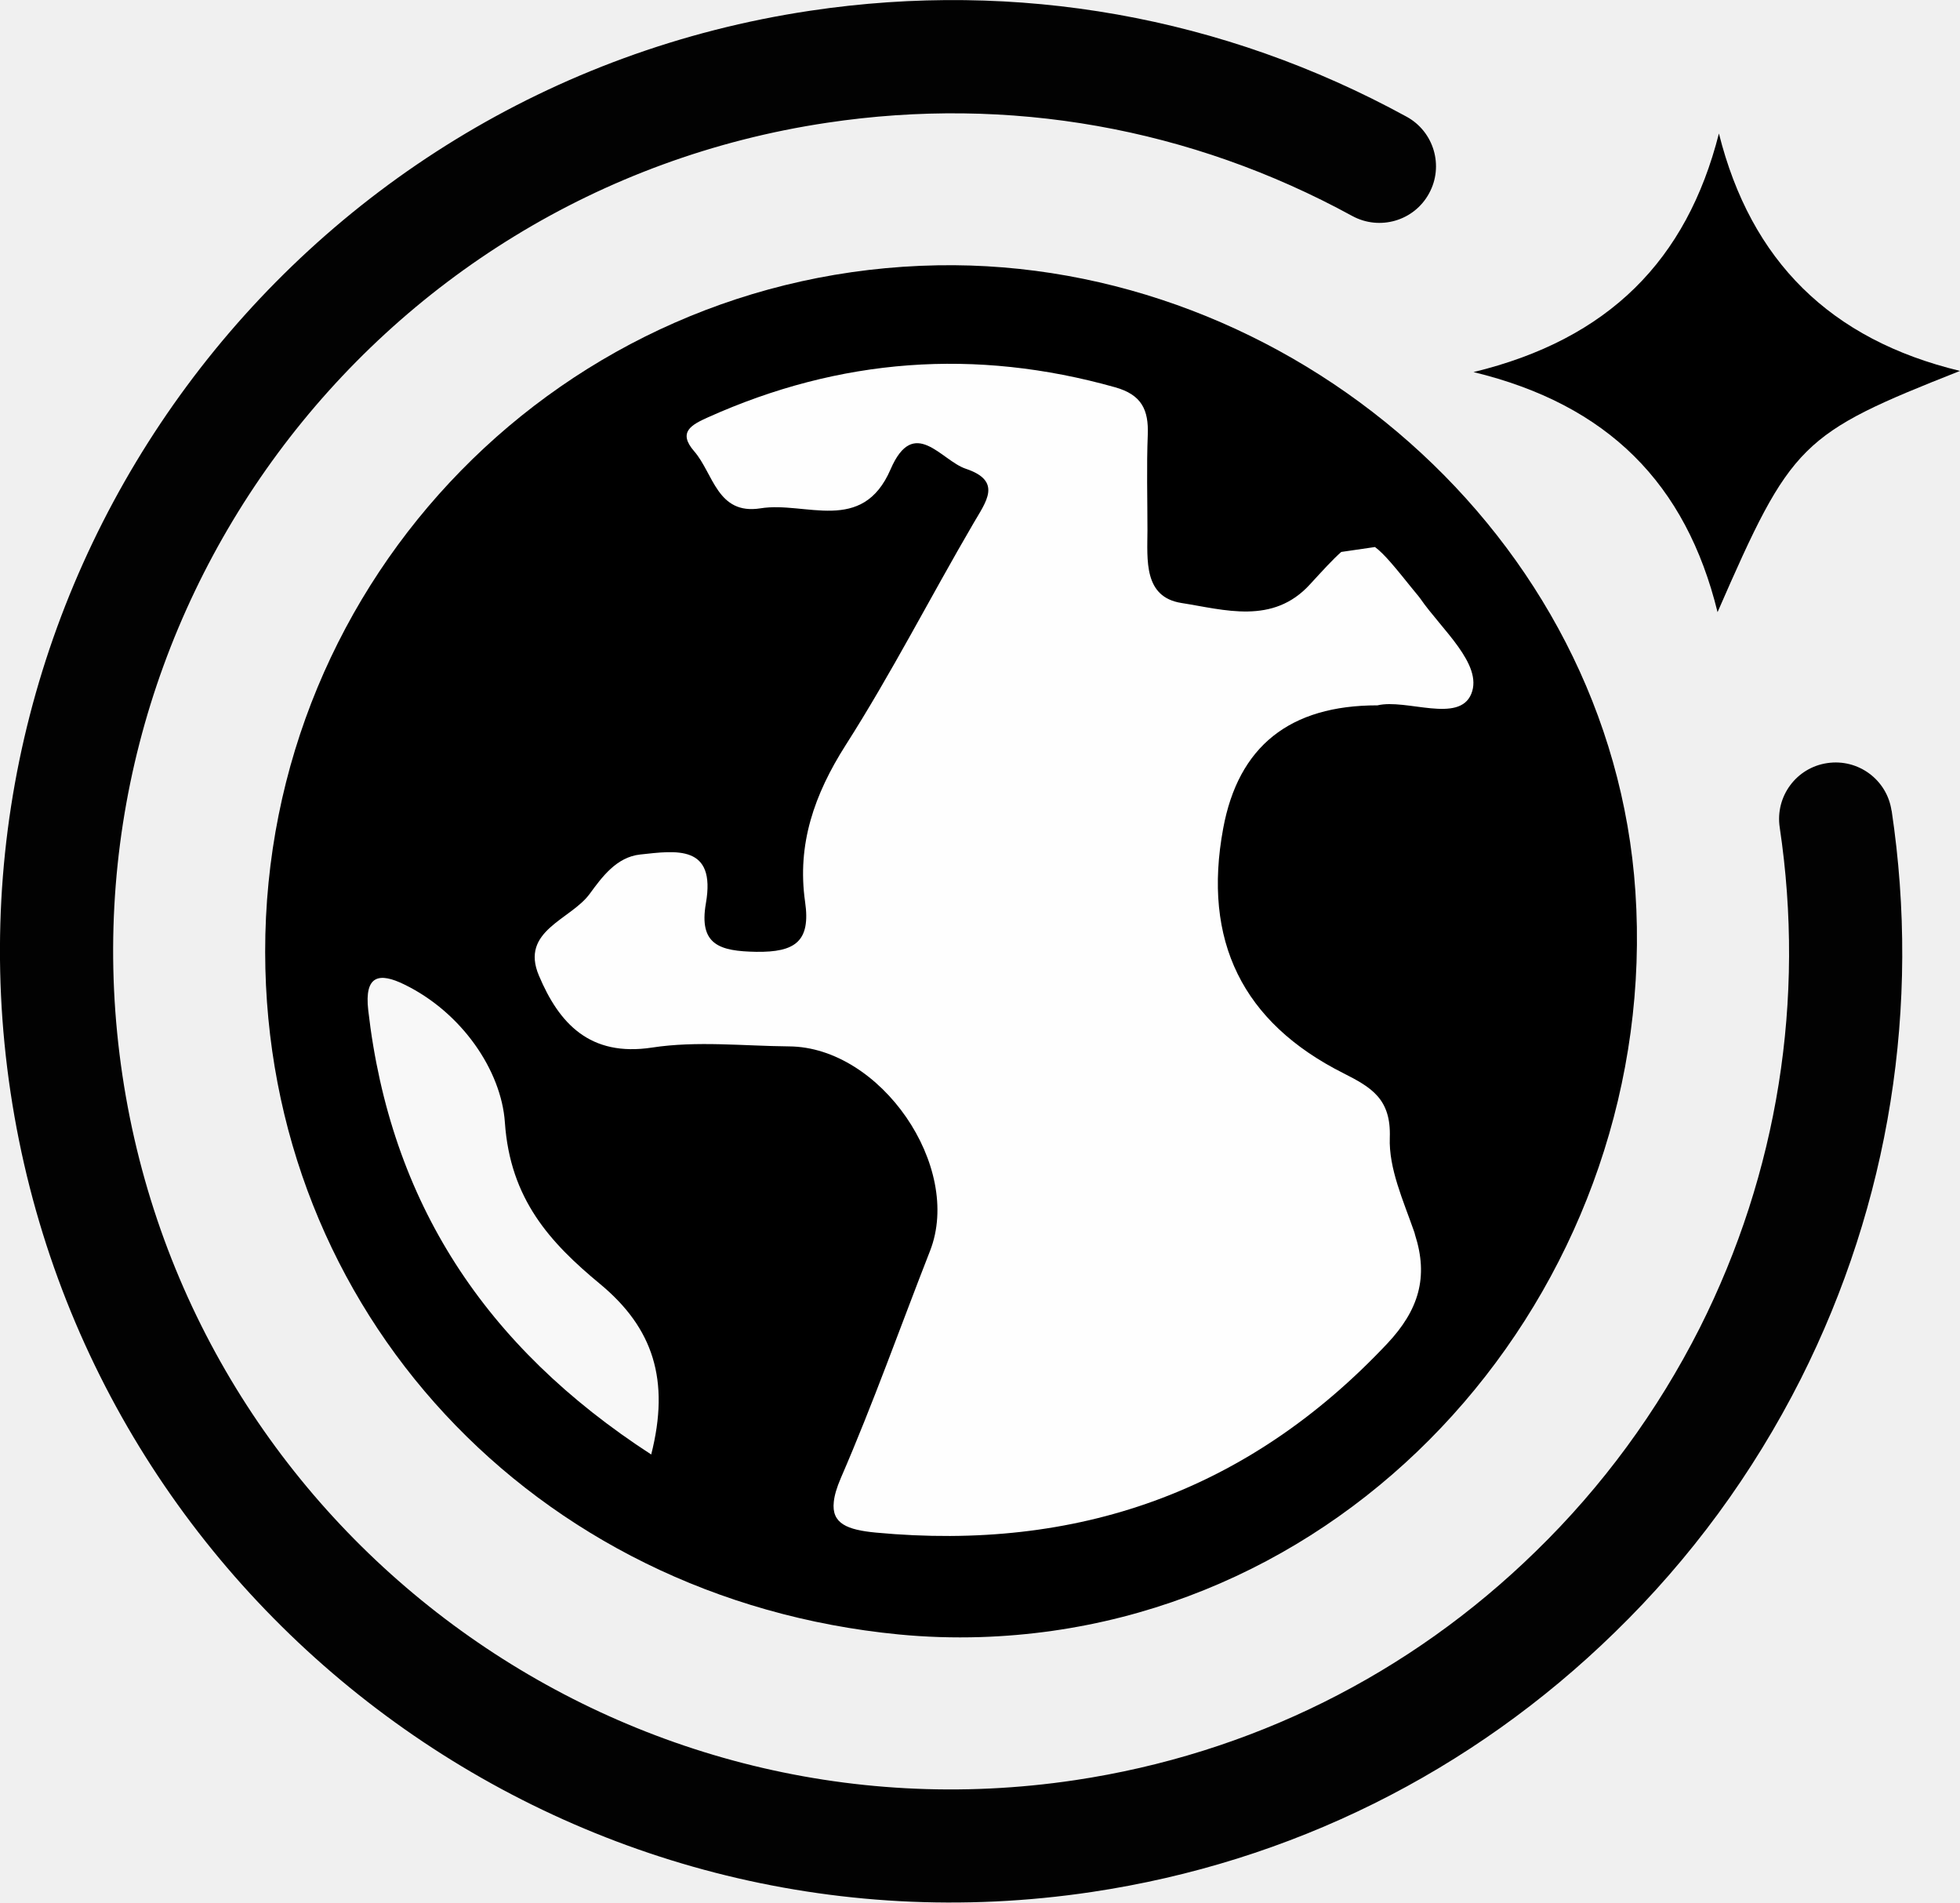
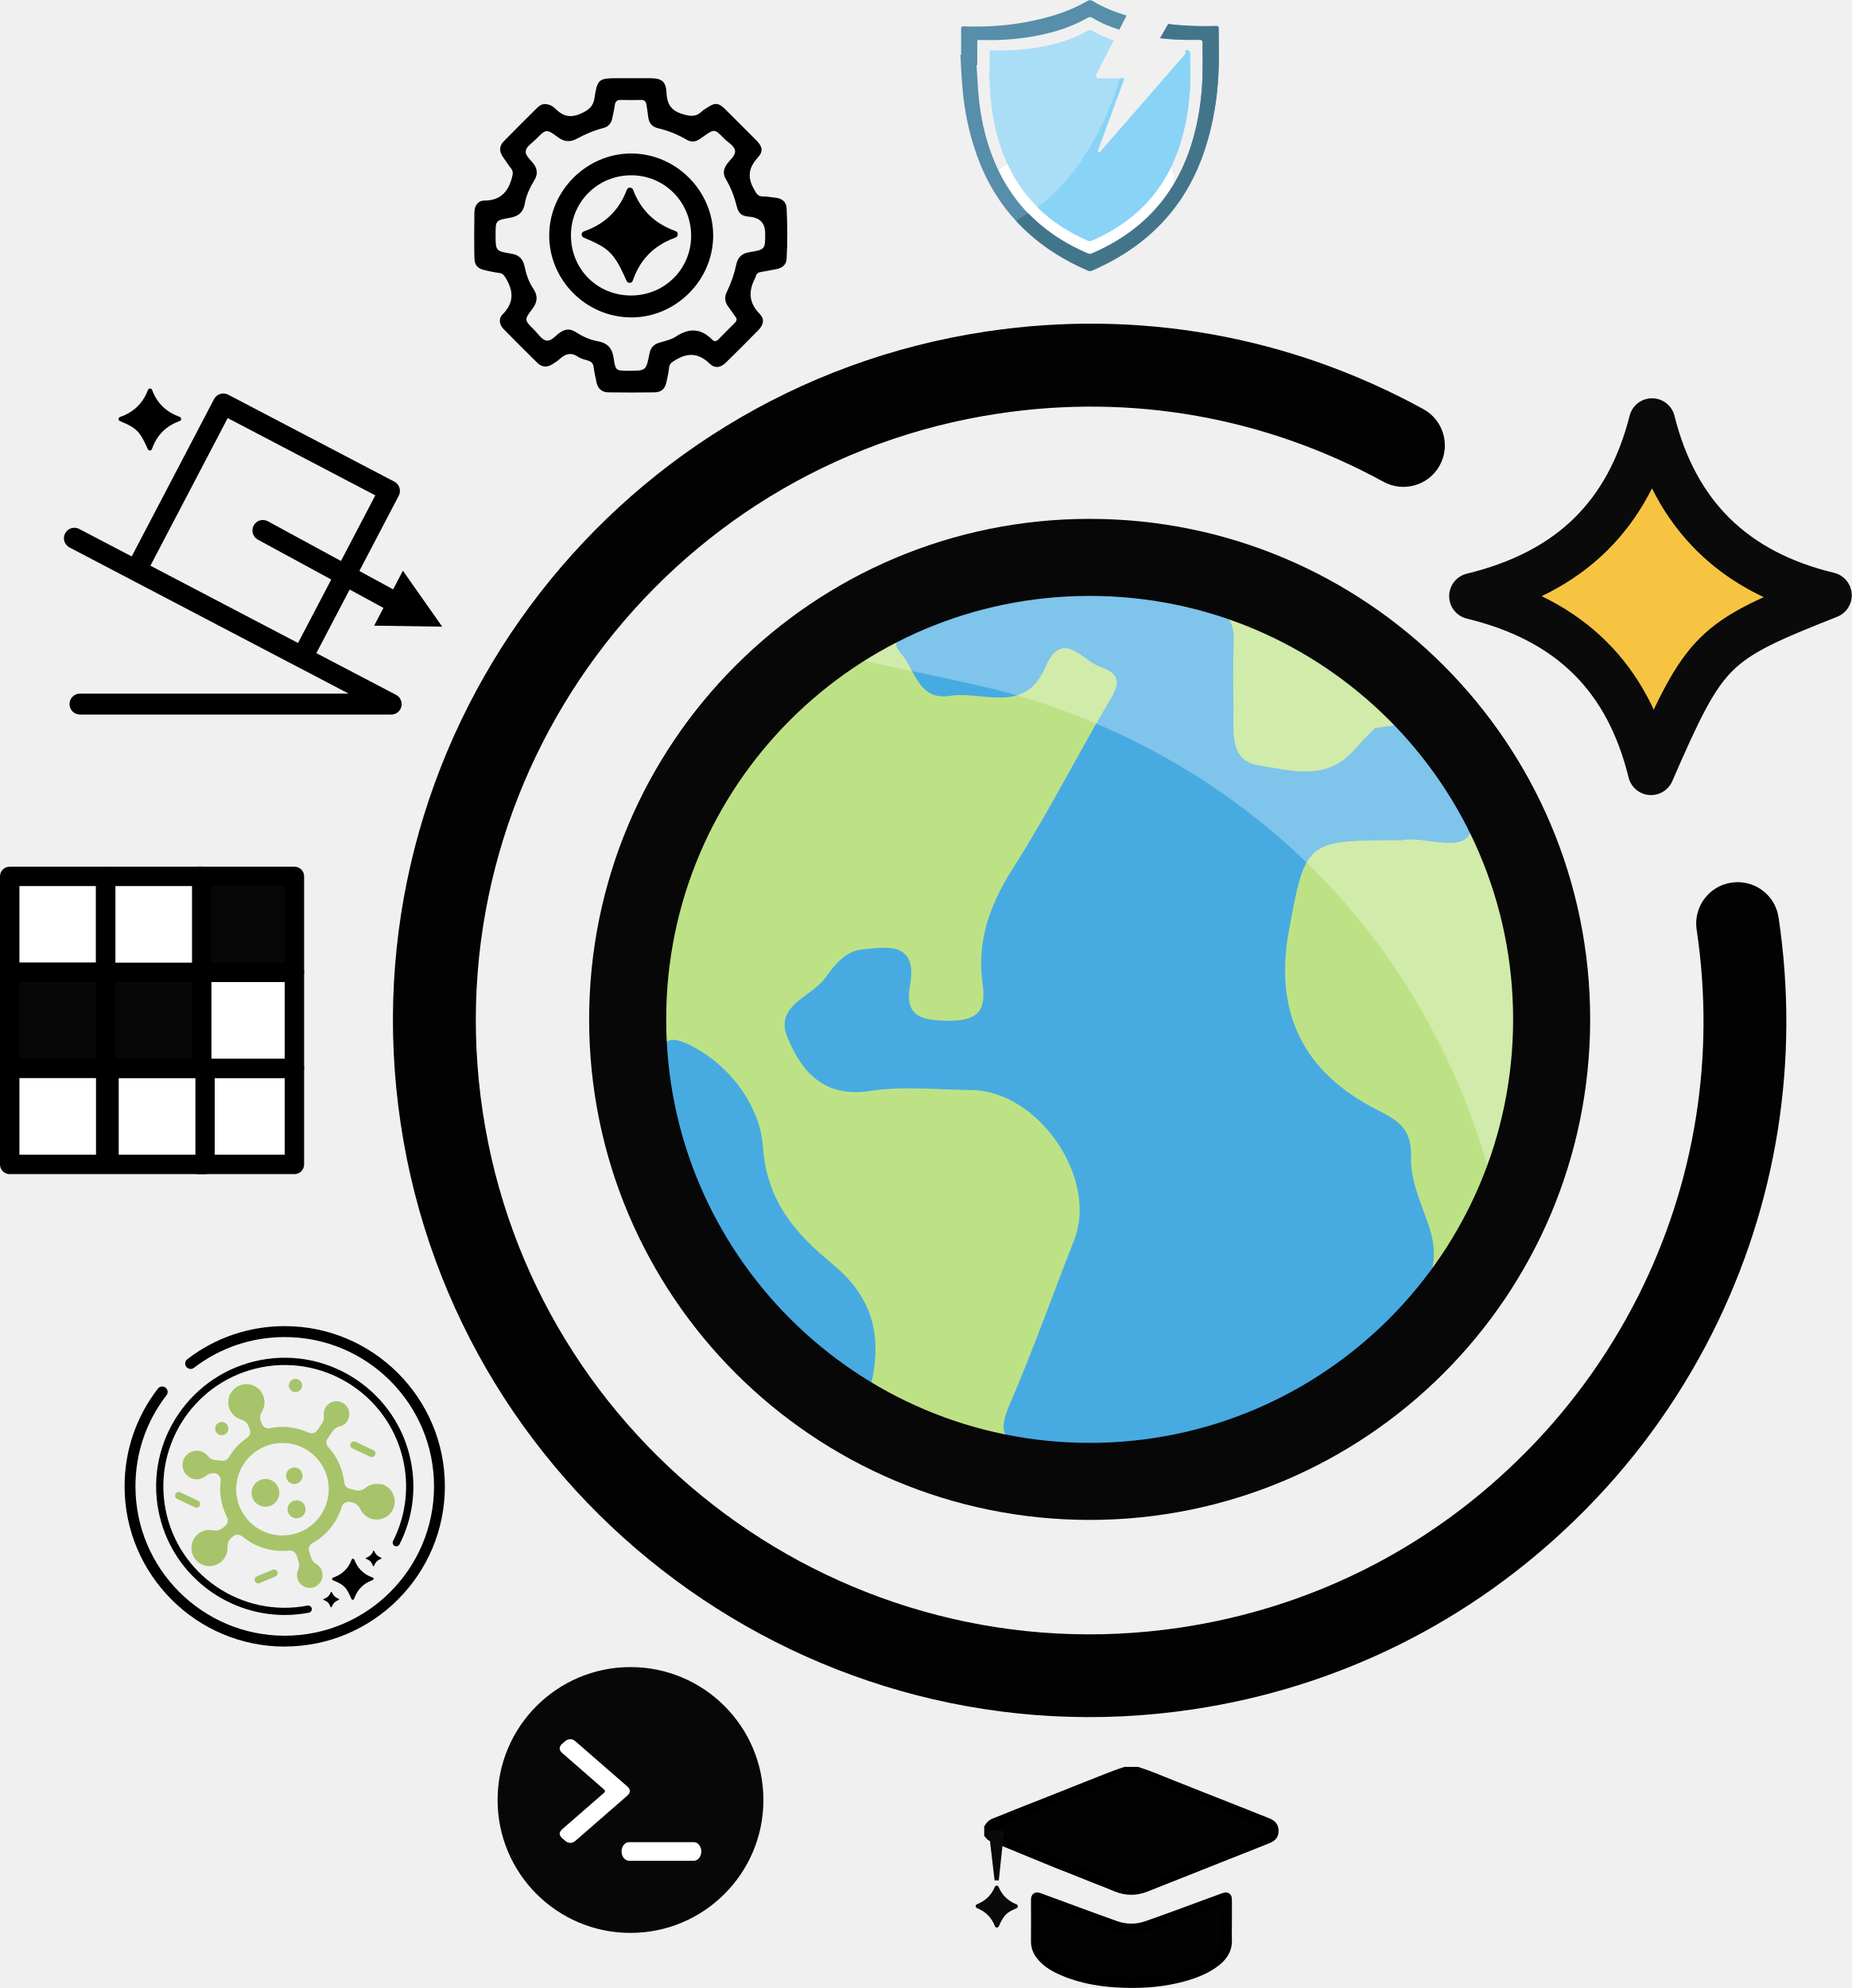
- <svg xmlns="http://www.w3.org/2000/svg" id="Layer_2" data-name="Layer 2" viewBox="0 0 186.34 180.85">
+ <svg xmlns="http://www.w3.org/2000/svg" id="Layer_2" data-name="Layer 2" viewBox="0 0 240.33 258.01">
  <defs>
    <style>
      .cls-1 {
-         fill: #f8f8f8;
+         fill: #f7c442;
+         stroke: #0a0a0a;
+         stroke-linecap: round;
+         stroke-linejoin: round;
+         stroke-width: 6px;
      }

      .cls-2 {
        fill: #020202;
      }

-       .cls-3 {
-         fill: #fefefe;
+       .cls-3, .cls-4 {
+         fill: #fff;
+       }
+ 
+       .cls-5 {
+         fill: #89d3f7;
+       }
+ 
+       .cls-6 {
+         fill: #a7c46a;
+       }
+ 
+       .cls-7 {
+         fill: #bde286;
+       }
+ 
+       .cls-8 {
+         fill: #aadef6;
+       }
+ 
+       .cls-9 {
+         fill: #070707;
+       }
+ 
+       .cls-10 {
+         fill: #43758a;
+       }
+ 
+       .cls-11 {
+         fill: #0a0a0a;
+       }
+ 
+       .cls-12 {
+         fill: #47abe2;
+       }
+ 
+       .cls-13 {
+         fill: #578eaa;
+       }
+ 
+       .cls-14 {
+         stroke: #000;
+         stroke-width: 1.25px;
+       }
+ 
+       .cls-14, .cls-15 {
+         fill: none;
+         stroke-miterlimit: 10;
+       }
+ 
+       .cls-15 {
+         stroke: #070707;
+         stroke-width: 10px;
+       }
+ 
+       .cls-4 {
+         opacity: .3;
      }
    </style>
  </defs>
  <g id="Layer_1-2" data-name="Layer 1">
    <g id="_2DXTTK.tif" data-name="2DXTTK.tif">
-       <path d="M163.42,12.69c3.04,12.13,10.6,19.6,22.92,22.57-15.2,6.01-16.01,6.81-23.05,22.93-3-12.21-10.41-19.72-23.2-22.82,12.85-3.12,20.27-10.63,23.33-22.68Z" />
+       <path class="cls-1" d="M214.41,54.69c3.04,12.13,10.6,19.6,22.92,22.57-15.2,6.01-16.01,6.81-23.05,22.93-3-12.21-10.41-19.72-23.2-22.82,12.85-3.12,20.27-10.63,23.33-22.68Z" />
    </g>
    <g id="rHuDRN.tif">
      <g>
-         <path d="M25.21,90.5c-.04-35.63,28.38-64.65,63.93-65.28,33.43-.59,64.07,25.64,66.34,59.54,2.42,36.19-25.14,69.68-62.26,70.86-2.59,.08-5.19,0-7.77-.25-34.74-3.37-60.2-30.8-60.24-64.87Z" />
-         <path class="cls-3" d="M127.5,52.49h-.01c-.78,.69-1.7,1.7-2.95,3.06-3.53,3.87-8.13,2.41-12.22,1.77-3.61-.57-3.24-4.08-3.23-6.93,0-3.02-.09-6.04,.03-9.06,.09-2.36-.57-3.81-3.12-4.52-13.27-3.73-26.14-2.78-38.71,2.87-1.52,.69-2.89,1.38-1.3,3.21,1.84,2.11,2.19,6.09,6.32,5.43,4.27-.69,9.67,2.52,12.36-3.71,2.22-5.14,4.82-.82,7.15-.05,3.52,1.18,1.91,3.14,.72,5.2-4.09,7-7.78,14.24-12.14,21.07-2.98,4.68-4.64,9.42-3.86,14.89,.55,3.77-.94,4.81-4.64,4.76-3.47-.06-5.48-.65-4.79-4.61,.98-5.61-2.83-5.01-6.25-4.64-2.25,.24-3.64,2.16-4.79,3.73-1.8,2.48-6.66,3.5-4.83,7.79,1.9,4.51,4.82,7.74,10.76,6.83,4.25-.65,8.67-.15,13.02-.11,8.71,.06,16.53,11.43,13.4,19.44-2.82,7.2-5.4,14.49-8.48,21.59-.39,.91-.61,1.66-.67,2.27-.23,2.06,1.27,2.66,4.02,2.92,19.11,1.79,35.34-3.88,48.6-17.97,3-3.19,3.93-6.32,2.64-10.34-.02-.11-.06-.23-.1-.34-1.01-2.9-2.41-5.96-2.3-8.9,.13-3.67-1.74-4.77-4.41-6.12q-14.4-7.25-11.43-23.27,2.16-11.71,14.67-11.7c2.76-.65,7.76,1.76,8.92-1.1,1.13-2.79-2.83-6.12-4.85-9.05-.22-.31-.48-.58-.71-.88-1.63-2.02-2.7-3.36-3.6-4.02l-3.22,.47Z" />
-         <path class="cls-1" d="M61.92,138.27c-15.84-10.27-24.82-24.02-26.91-42.23-.39-3.39,1.08-3.6,3.42-2.46,5.49,2.67,9.23,8.2,9.57,13.11,.5,7.31,4.3,11.43,9.03,15.35,5.08,4.2,6.68,9.15,4.88,16.23Z" />
+         <path class="cls-7" d="M197.13,132.43c0,7.09-1.32,13.87-3.74,20.1-.62,1.59-1.3,3.14-2.05,4.65-1.9,3.84-4.23,7.42-6.93,10.69-.01,.01-.02,.03-.03,.04-1.37,1.65-2.83,3.22-4.37,4.69-.15,.16-.31,.3-.47,.45-.37,.34-.74,.68-1.12,1-.29,.26-.58,.51-.87,.75-.61,.52-1.22,1.02-1.85,1.51-.27,.21-.53,.41-.8,.62-.89,.68-1.79,1.32-2.7,1.92-.27,.18-.55,.36-.82,.54-.22,.14-.43,.27-.65,.41-1.03,.65-2.08,1.25-3.14,1.82-.05,.03-.1,.05-.15,.08-.78,.42-1.57,.81-2.37,1.18-.06,.03-.13,.06-.19,.1-.69,.32-1.38,.62-2.08,.9-.33,.14-.65,.27-.98,.4-.37,.14-.75,.28-1.13,.42-6.01,2.23-12.5,3.45-19.28,3.45-2.41,0-4.79-.15-7.12-.46-.06-.01-.13-.01-.19-.02-.39-.05-.78-.1-1.17-.16-.03-.01-.07-.01-.1-.02-26.7-4.13-47.14-27.2-47.14-55.06,0-17.38,7.96-32.91,20.44-43.13,1.62-1.33,3.32-2.57,5.09-3.71,1.87-1.2,3.81-2.3,5.82-3.27,.02-.01,.03-.02,.05-.03,7.35-3.58,15.61-5.58,24.32-5.58,5.89,0,11.57,.92,16.91,2.62,9.12,2.89,17.22,8.08,23.62,14.88,3.63,3.83,6.71,8.19,9.13,12.93,3.88,7.59,6.06,16.19,6.06,25.29Z" />
+         <path class="cls-12" d="M191.07,107.14c-.02,.28-.08,.56-.19,.83-1.17,2.85-6.16,.44-8.93,1.09-7.21-.01-10.26-.01-11.96,2.24-.15,.2-.29,.41-.42,.64-.97,1.71-1.48,4.45-2.28,8.82q-2.95,15.97,11.43,23.27c2.67,1.34,4.54,2.45,4.41,6.12-.11,2.93,1.29,5.99,2.3,8.9,.04,.11,.08,.22,.1,.34,1.04,3.24,.64,5.9-1.12,8.48-.01,.01-.02,.03-.03,.04-.42,.61-.92,1.21-1.49,1.82-.94,1-1.9,1.96-2.88,2.87-.15,.16-.31,.3-.47,.45-.37,.34-.74,.68-1.12,1-.29,.26-.58,.51-.87,.75-.61,.53-1.23,1.03-1.85,1.51-.27,.21-.53,.41-.8,.62-.89,.68-1.79,1.32-2.7,1.92-.49,.33-.97,.64-1.47,.95-1.03,.65-2.08,1.25-3.14,1.82-.05,.03-.1,.05-.15,.08-.78,.42-1.57,.81-2.37,1.18-.06,.03-.13,.06-.19,.1-.69,.32-1.38,.62-2.08,.9-.33,.14-.65,.27-.98,.4-.37,.14-.75,.28-1.13,.42-8.08,2.92-16.88,3.88-26.4,2.99-.06-.01-.13-.01-.19-.02-.39-.05-.78-.1-1.17-.16-.03-.01-.07-.01-.1-.02-1.81-.35-2.75-1.07-2.56-2.72,.07-.62,.29-1.36,.67-2.27,3.08-7.1,5.66-14.4,8.48-21.59,3.13-8.01-4.68-19.39-13.4-19.44-4.35-.04-8.77-.54-13.02,.11-5.94,.92-8.86-2.32-10.76-6.83-1.83-4.29,3.03-5.31,4.83-7.79,1.14-1.57,2.54-3.49,4.79-3.73,3.41-.38,7.23-.97,6.25,4.63-.7,3.97,1.31,4.56,4.78,4.62,3.7,.04,5.19-1,4.64-4.76-.78-5.48,.88-10.22,3.86-14.9,3.45-5.4,6.47-11.06,9.61-16.65,.42-.75,.85-1.5,1.27-2.25,.42-.73,.84-1.45,1.26-2.17,1.19-2.06,2.8-4.02-.72-5.2-2.33-.78-4.93-5.09-7.15,.05-.94,2.19-2.22,3.21-3.67,3.64-2.67,.82-5.92-.38-8.69,.07-2.89,.46-3.92-1.35-4.92-3.21-.42-.79-.84-1.59-1.39-2.22-1.11-1.28-.77-2,.05-2.56,.02-.01,.03-.02,.05-.03,.34-.23,.77-.42,1.2-.62,12.56-5.64,25.44-6.6,38.71-2.86,.52,.14,.95,.31,1.32,.52,1.46,.81,1.87,2.12,1.8,4-.13,3.02-.04,6.04-.04,9.06-.01,2.85-.38,6.36,3.23,6.93,4.09,.64,8.7,2.1,12.23-1.77,1.24-1.36,2.17-2.38,2.94-3.06h.01l3.22-.47c.07,.05,.15,.11,.23,.19,.86,.69,1.87,1.98,3.37,3.83,.23,.3,.49,.57,.71,.88,1.82,2.63,5.23,5.61,5.05,8.22Z" />
+         <path class="cls-12" d="M112.92,180.27c-15.84-10.27-24.82-24.02-26.91-42.23-.39-3.39,1.08-3.6,3.42-2.46,5.49,2.67,9.23,8.2,9.57,13.11,.5,7.31,4.3,11.43,9.03,15.35,5.08,4.2,6.68,9.15,4.88,16.23Z" />
+       </g>
+       <path class="cls-4" d="M197.13,132.43c0,7.09-1.32,13.87-3.74,20.1-3.88-14.17-11.19-27.41-21.31-38.06-.82-.86-1.66-1.7-2.51-2.53-5.41-5.25-11.52-9.78-18.09-13.49-2.98-1.69-6.06-3.2-9.21-4.53-3.35-1.44-6.78-2.66-10.28-3.68-.62-.18-1.25-.35-1.88-.52-1.77-.47-6.72-1.56-11.73-2.62-2.5-.54-5.02-1.06-7.16-1.51,1.87-1.2,3.81-2.3,5.82-3.27,.02-.01,.03-.02,.05-.03,.34-.23,.77-.42,1.2-.62,12.56-5.64,25.44-6.6,38.71-2.86,.52,.14,.95,.31,1.32,.52,9.12,2.89,17.22,8.08,23.62,14.88,.86,.69,1.87,1.98,3.37,3.83,.23,.3,.49,.57,.71,.88,1.82,2.63,5.23,5.61,5.05,8.22,3.88,7.59,6.06,16.19,6.06,25.29Z" />
+       <circle class="cls-15" cx="141.42" cy="132.3" r="59.96" />
+     </g>
+     <path class="cls-2" d="M230.83,119.05c2.78,18.6-.2,37.28-8.63,54.02-4.56,9.02-10.51,17.12-17.68,24.09-13.64,13.32-30.84,21.87-49.72,24.69-49.3,7.38-95.42-26.73-102.8-76.03-7.38-49.3,26.72-95.42,76.03-102.8,19.67-2.94,39.27,.54,56.69,10.07,2.61,1.42,3.57,4.7,2.14,7.3-1.42,2.61-4.69,3.56-7.3,2.14-15.35-8.39-32.61-11.46-49.94-8.86-43.44,6.5-73.49,47.13-66.98,90.57,6.5,43.44,47.13,73.49,90.57,66.99,16.64-2.49,31.79-10.01,43.81-21.76,6.32-6.15,11.56-13.29,15.58-21.23,7.42-14.74,10.05-31.2,7.6-47.58-.44-2.94,1.58-5.68,4.52-6.11,2.94-.44,5.68,1.58,6.11,4.52Z" />
+     <g>
+       <path d="M87.95,30.45c0,.18-.09,.31-.31,.39-.45,.16-.88,.35-1.3,.57-.9,.47-1.7,1.07-2.38,1.82-.72,.8-1.26,1.71-1.65,2.7-.07,.17-.13,.35-.2,.52-.07,.17-.2,.25-.38,.26-.18,0-.32-.08-.4-.24-.15-.3-.28-.61-.42-.92-.37-.79-.76-1.57-1.3-2.26-.4-.51-.88-.94-1.43-1.28-.73-.45-1.51-.79-2.3-1.12-.08-.03-.16-.06-.23-.12-.25-.21-.2-.59,.09-.72,.19-.09,.4-.15,.59-.23,.69-.28,1.34-.63,1.94-1.06,.76-.54,1.41-1.2,1.95-1.96,.47-.66,.83-1.38,1.12-2.14,.11-.3,.4-.4,.66-.24,.09,.06,.14,.15,.18,.25,.33,.87,.76,1.67,1.33,2.4,.66,.85,1.46,1.56,2.4,2.1,.53,.31,1.07,.57,1.64,.77,.06,.02,.13,.05,.19,.08,.15,.08,.23,.2,.22,.41Z" />
+       <g id="bFspdn.tif">
+         <g>
+           <path d="M70.72,13.52c.6-.03,1.07,.3,1.45,.67,1.07,1.05,2.12,1.11,3.48,.43,.91-.46,1.36-.93,1.51-1.92,.38-2.45,.55-2.55,3.05-2.55,1.41,0,2.83-.01,4.24,0,1.45,.02,1.98,.44,2.05,1.85,.07,1.45,.53,2.33,2.07,2.8,1.04,.32,1.77,.4,2.54-.36,.19-.19,.44-.32,.67-.47,1.01-.68,1.49-.64,2.36,.22,1.33,1.32,2.66,2.65,3.98,3.98,.83,.83,.99,1.46,.23,2.28-1.21,1.32-1.37,2.58-.48,4.13,.29,.51,.47,.91,1.13,.92,.59,0,1.19,.1,1.78,.18,.76,.11,1.27,.55,1.31,1.33,.11,2.2,.13,4.4,0,6.6-.05,.8-.61,1.18-1.34,1.32-.67,.13-1.33,.26-2,.37-.37,.06-.59,.24-.67,.6-.01,.05-.03,.11-.05,.15-.91,1.69-.88,3.21,.56,4.68,.67,.68,.52,1.41-.16,2.11-1.39,1.42-2.79,2.82-4.21,4.21-.69,.67-1.43,.81-2.11,.15-1.42-1.38-2.83-1.47-4.47-.46-.42,.26-.75,.44-.8,.98-.06,.62-.21,1.23-.34,1.84-.2,.91-.65,1.35-1.57,1.36-1.98,.03-3.97,.03-5.95,0-.84,0-1.38-.45-1.56-1.29-.14-.66-.29-1.33-.38-2-.06-.48-.31-.71-.75-.84-.42-.12-.87-.22-1.22-.46-.93-.64-1.69-.43-2.45,.28-.27,.26-.61,.45-.93,.66-.68,.44-1.36,.4-1.94-.17-1.48-1.45-2.94-2.91-4.38-4.38-.57-.58-.7-1.36-.14-1.92,1.42-1.42,1.46-2.89,.5-4.55-.25-.43-.42-.76-.96-.83-.62-.07-1.23-.22-1.84-.35-.91-.2-1.34-.63-1.36-1.57-.04-1.98-.03-3.97,0-5.95,.01-.82,.44-1.51,1.29-1.52,2.1,0,3.11-1.14,3.6-3.04,.11-.44,.16-.75-.12-1.11-.38-.49-.72-1.02-1.08-1.53-.48-.7-.48-1.4,.11-2,1.44-1.48,2.91-2.93,4.38-4.39,.27-.27,.61-.46,1.02-.46Zm24.89,27.84c-.32-.47-.68-1.02-1.07-1.53-.48-.63-.55-1.25-.2-1.97,.55-1.13,.96-2.31,1.22-3.54,.2-.95,.73-1.43,1.7-1.59,2.05-.34,2.05-.37,2.05-2.43q0-1.99-2.01-2.17c-1.04-.09-1.43-.38-1.68-1.35-.31-1.25-.76-2.44-1.42-3.54-.4-.67-.31-1.28,.12-1.9,.39-.58,1.15-1.12,1.08-1.75-.07-.68-.91-1.09-1.42-1.61-1.25-1.28-1.26-1.27-2.69-.26-.18,.12-.36,.25-.54,.37-.53,.34-1.08,.37-1.62,.05-1.18-.7-2.44-1.19-3.77-1.51-.75-.18-1.14-.68-1.23-1.44-.06-.54-.15-1.08-.23-1.61-.06-.4-.26-.62-.71-.61-.87,.02-1.74,.02-2.61,0-.45,0-.71,.15-.78,.63-.08,.59-.22,1.18-.34,1.76-.13,.64-.49,1.08-1.14,1.25-1.22,.31-2.37,.81-3.47,1.4-.86,.46-1.61,.41-2.42-.19-1.52-1.12-1.55-1.09-2.87,.24-.48,.48-1.21,.93-1.32,1.49-.13,.64,.64,1.18,1.04,1.75,.47,.68,.53,1.32,.09,2.05-.58,.96-1.07,1.98-1.26,3.08-.2,1.15-.85,1.65-1.95,1.84-1.84,.32-1.84,.35-1.84,2.19,0,2.09,0,2.13,2.03,2.46,1.01,.16,1.53,.69,1.73,1.65,.21,1.02,.54,2.01,1.12,2.87,.64,.95,.57,1.76-.12,2.67-1.07,1.4-1.03,1.44,.24,2.69,.5,.5,.95,1.24,1.55,1.39,.68,.16,1.23-.66,1.83-1.05,.67-.44,1.28-.51,1.97-.07,.9,.57,1.88,1.04,2.92,1.22,1.31,.23,1.88,.95,2.06,2.22,.23,1.62,.3,1.61,1.96,1.61,2.24,0,2.25,0,2.68-2.24,.15-.75,.55-1.19,1.28-1.41,.73-.21,1.52-.38,2.13-.78,1.72-1.14,3.26-1.1,4.73,.39,.29,.3,.56,.23,.83-.06,.68-.7,1.38-1.39,2.07-2.08,.13-.13,.29-.25,.26-.57Z" />
+           <path d="M81.91,41.19c-5.83,0-10.66-4.84-10.63-10.67,.02-5.78,4.86-10.6,10.64-10.6,5.82,0,10.66,4.86,10.64,10.69-.02,5.78-4.85,10.59-10.64,10.59Zm0-2.84c4.33,0,7.79-3.43,7.79-7.74,0-4.37-3.44-7.86-7.77-7.86-4.36,0-7.83,3.45-7.83,7.8,0,4.38,3.41,7.8,7.81,7.8Z" />
+         </g>
      </g>
    </g>
-     <path class="cls-2" d="M179.84,77.05c2.78,18.6-.2,37.28-8.63,54.02-4.56,9.02-10.51,17.12-17.68,24.09-13.64,13.32-30.84,21.87-49.72,24.69C54.5,187.23,8.39,153.12,1,103.82-6.38,54.51,27.73,8.4,77.03,1.02c19.67-2.94,39.27,.54,56.69,10.07,2.61,1.42,3.57,4.7,2.14,7.3-1.42,2.61-4.69,3.56-7.3,2.14-15.35-8.39-32.61-11.46-49.94-8.86C35.19,18.16,5.14,58.79,11.64,102.23c6.5,43.44,47.13,73.49,90.57,66.99,16.64-2.49,31.79-10.01,43.81-21.76,6.32-6.15,11.56-13.29,15.58-21.23,7.42-14.74,10.05-31.2,7.6-47.58-.44-2.94,1.58-5.68,4.52-6.11,2.94-.44,5.68,1.58,6.11,4.52Z" />
+     <g>
+       <path d="M23.52,54.39c0,.12-.06,.2-.2,.25-.29,.11-.57,.23-.85,.37-.59,.31-1.11,.7-1.55,1.19-.47,.52-.82,1.11-1.08,1.76-.04,.11-.08,.23-.13,.34-.04,.11-.13,.16-.25,.17-.12,0-.21-.05-.26-.15-.1-.2-.18-.4-.28-.6-.24-.51-.5-1.02-.85-1.48-.26-.33-.57-.61-.93-.83-.47-.29-.99-.52-1.5-.73-.05-.02-.11-.04-.15-.08-.16-.14-.13-.38,.06-.47,.13-.06,.26-.1,.39-.15,.45-.18,.87-.41,1.26-.69,.5-.35,.92-.78,1.27-1.28,.31-.43,.54-.9,.73-1.39,.07-.19,.26-.26,.43-.15,.06,.04,.09,.1,.12,.16,.21,.56,.49,1.09,.86,1.57,.43,.56,.95,1.01,1.56,1.37,.34,.2,.7,.37,1.07,.5,.04,.01,.08,.03,.12,.05,.1,.05,.15,.13,.14,.27Z" />
+       <path d="M50.77,92.74H10.38c-.75,0-1.36-.61-1.36-1.36s.61-1.36,1.36-1.36H45.25L9.02,71.05c-.66-.35-.92-1.17-.57-1.83s1.17-.92,1.83-.57l41.12,21.53c.55,.29,.84,.92,.69,1.53-.15,.61-.69,1.03-1.32,1.03Z" />
+       <path d="M39.26,86.64c-.22,0-.43-.05-.63-.15l-21.57-11.29c-.66-.35-.92-1.17-.57-1.83l11.29-21.57c.17-.32,.45-.56,.8-.67,.34-.11,.72-.07,1.03,.09l21.57,11.29c.66,.35,.92,1.17,.57,1.83l-11.29,21.57c-.17,.32-.45,.56-.8,.67-.13,.04-.27,.06-.41,.06Zm-19.74-13.22l19.16,10.03,10.03-19.16-19.16-10.03-10.03,19.16Z" />
+       <path d="M53.33,80.64c-.22,0-.44-.05-.65-.16l-19.21-10.44c-.66-.36-.9-1.18-.55-1.84,.36-.66,1.18-.9,1.84-.55l19.21,10.44c.66,.36,.9,1.18,.55,1.84-.25,.45-.71,.71-1.19,.71Z" />
+       <polygon points="52.29 74.07 57.39 81.33 48.56 81.2 52.29 74.07" />
+     </g>
+     <g>
+       <path class="cls-3" d="M152.36,23.87h0s0,.01,0,.01c-.06,.97-.4,1.95-.88,2.8-.79,1.38-1.93,2.51-3.06,3.62-1,.98-2.01,1.97-3.22,2.67-1.21,.71-2.65,1.11-4.02,.83-1.52-.32-2.73-1.42-3.87-2.47-1.01-.94-2.02-1.89-3.04-2.83-.28-.26-.56-.52-.83-.78-1.22-1.14-2.44-2.28-3.66-3.42l-1.05-1.4c.28-.26,.57-.52,.86-.76,.37-.3,.74-.59,1.13-.87,3.36-2.38,7.48-3.68,11.59-3.68,.3,0,.6,0,.9,.02-.22,.61-.45,1.23-.68,1.85-.04,.11-.07,.22,.05,.29,.11,.06,.19-.01,.26-.09,.19-.21,.37-.43,.56-.64,.38-.43,.76-.86,1.13-1.3,.69,.08,1.38,.19,2.05,.35,2.18,.5,4.49,1.6,5.4,3.59,.06,.14,.12,.29,.17,.45,.19,.57,.25,1.17,.21,1.76Z" />
+       <path class="cls-13" d="M158.16,3.78c0-.39,0-.39-.49-.38-2.04,.06-4.06-.01-6.05-.26-.35,.61-.7,1.22-1.06,1.83,1.67,.19,3.36,.25,5.07,.21q.44-.02,.44,.34c0,1.46,.04,2.91,0,4.36-.07,2.53-.4,5.04-1.05,7.52-.59,2.26-1.43,4.43-2.66,6.48h0s0,.01,0,.01c-.03,.05-.06,.1-.09,.15-.11,.19-.23,.37-.35,.56-.12,.19-.25,.37-.37,.55-2.37,3.4-5.67,5.97-9.84,7.77-.18,.07-.33,.08-.51,0-2.66-1.14-4.98-2.61-6.92-4.41-.28-.26-.55-.52-.81-.79-.56-.57-1.08-1.17-1.56-1.8-.92-1.2-1.69-2.46-2.31-3.76-.69-1.42-1.23-2.9-1.64-4.41-.53-1.93-.84-3.87-1-5.83-.09-1.15-.14-2.33-.22-3.48h.09c0-1.02,0-2.03,0-3.04,0-.17,.07-.23,.28-.22,2.04,.08,4.06-.02,6.06-.31,2.84-.42,5.55-1.16,7.96-2.55,.25-.14,.41-.14,.66,0,1.08,.66,2.25,1.15,3.48,1.53h0c.31-.61,.63-1.22,.94-1.83-1.55-.47-3.02-1.06-4.37-1.87-.29-.17-.46-.17-.76,0-2.75,1.58-5.85,2.42-9.09,2.91-2.3,.35-4.61,.44-6.93,.36-.24,0-.32,.04-.32,.25,0,1.14,0,2.31,0,3.45h-.09c.07,1.33,.12,2.67,.24,4,.17,2.24,.54,4.46,1.14,6.65,.91,3.32,2.3,6.47,4.52,9.35,.42,.54,.86,1.07,1.33,1.57,2.49,2.71,5.61,4.84,9.29,6.43,.21,.1,.38,.09,.59,0,4.76-2.06,8.53-5,11.24-8.87,1.93-2.76,3.17-5.74,3.97-8.85,.74-2.84,1.12-5.71,1.2-8.61,.05-1.65,0-3.32,0-4.98Z" />
+       <path class="cls-8" d="M154.45,6.83q0-.31-.38-.3c-.09,0-.19,0-.28,0,.03,.03,.06,.07,.08,.12,.09,.2,0,.36-.14,.51-.38,.43-.76,.86-1.14,1.3-1.29,1.48-2.57,2.96-3.86,4.44-.86,.99-1.71,1.97-2.57,2.96-.54,.62-1.09,1.24-1.63,1.86-.38,.43-.76,.87-1.13,1.3-.19,.21-.37,.43-.56,.64-.07,.08-.15,.15-.26,.09-.12-.07-.09-.18-.05-.29,.22-.61,.45-1.23,.68-1.85,.23-.62,.45-1.23,.68-1.85,.65-1.77,1.3-3.55,1.95-5.32,.1-.27,.09-.27-.2-.27h-2.92c-.43,0-.58-.26-.38-.64,.74-1.43,1.47-2.85,2.21-4.28-.98-.33-1.92-.74-2.79-1.26-.23-.14-.36-.14-.58,0h0c-2.14,1.23-4.55,1.89-7.09,2.26-1.79,.26-3.59,.34-5.4,.27-.18,0-.25,.04-.25,.2v2.69h-.07c.06,1.03,.1,2.07,.18,3.11,.14,1.75,.43,3.48,.9,5.19,.16,.56,.33,1.11,.52,1.65,.22,.65,.48,1.28,.77,1.91,.59,1.29,1.32,2.53,2.23,3.71,.53,.68,1.1,1.33,1.71,1.92,1.82,1.79,4.02,3.23,6.56,4.33,.17,.07,.3,.06,.46,0,3.71-1.6,6.64-3.89,8.75-6.91,.2-.28,.39-.57,.57-.86,.06-.11,.13-.21,.19-.32,.07-.12,.14-.24,.21-.36,.08-.14,.16-.29,.24-.44,.06-.11,.12-.22,.18-.34s.11-.23,.17-.34c.09-.17,.17-.34,.24-.52,.08-.17,.15-.35,.23-.52,.15-.35,.29-.7,.41-1.06,.06-.17,.12-.34,.18-.51,0-.02,.01-.04,.02-.05,.06-.17,.11-.34,.16-.51h0c.06-.18,.11-.36,.16-.54,.05-.18,.1-.36,.15-.55,.57-2.21,.87-4.44,.94-6.7,.03-1.29,0-2.59,0-3.88Z" />
+       <path class="cls-5" d="M154.46,10.71c-.06,2.25-.36,4.49-.94,6.7-.05,.18-.1,.36-.15,.55-.05,.18-.1,.36-.16,.54h0c-.05,.17-.1,.34-.16,.51,0,.02,0,.04-.02,.05-.06,.17-.12,.34-.18,.51-.12,.36-.26,.71-.41,1.06-.07,.17-.15,.35-.23,.52-.08,.17-.16,.35-.24,.52-.06,.11-.11,.23-.17,.34s-.12,.22-.18,.34c-.08,.15-.16,.3-.24,.44-.07,.12-.14,.24-.21,.36-.06,.1-.13,.21-.19,.32-.18,.29-.37,.58-.57,.86-2.11,3.02-5.04,5.31-8.75,6.91-.16,.07-.29,.08-.46,0-2.54-1.1-4.74-2.54-6.56-4.33,3.17-2.31,5.73-5.68,7.66-9.31,1.11-2.08,2.01-4.25,2.71-6.34,.12-.36,.23-.72,.34-1.09h.27c.29,0,.3,0,.2,.27-.65,1.77-1.3,3.55-1.95,5.32-.22,.62-.45,1.23-.68,1.85-.22,.61-.45,1.23-.68,1.85-.04,.11-.07,.22,.05,.29,.11,.06,.19-.01,.26-.09,.19-.21,.37-.43,.56-.64,.38-.43,.76-.86,1.13-1.3,.54-.62,1.09-1.24,1.63-1.86,.86-.98,1.71-1.97,2.57-2.96,1.28-1.48,2.57-2.96,3.86-4.44,.38-.44,.76-.87,1.14-1.3,.13-.15,.23-.31,.14-.51-.02-.05-.05-.09-.08-.12,.09,0,.19,0,.28,0q.38,0,.38,.3c0,1.29,.04,2.59,0,3.88Z" />
+       <path class="cls-10" d="M158.16,8.75c-.08,2.9-.46,5.77-1.2,8.61-.8,3.11-2.04,6.09-3.97,8.85-2.71,3.87-6.48,6.82-11.24,8.87-.21,.09-.38,.1-.59,0-3.68-1.58-6.8-3.72-9.29-6.43,.49-.35,1.05-.64,1.57-.95,0,0,.01,0,.02-.01,.26,.27,.53,.53,.81,.79,1.94,1.81,4.26,3.28,6.92,4.41,.18,.08,.33,.07,.51,0,4.17-1.8,7.47-4.37,9.84-7.77,.29-.42,.57-.84,.82-1.27,1.23-2.05,2.07-4.23,2.66-6.48,.64-2.48,.97-5,1.05-7.52,.04-1.45,0-2.91,0-4.36q0-.35-.44-.34c-1.71,.05-3.4-.01-5.07-.21,.35-.61,.71-1.22,1.06-1.83,1.99,.25,4,.32,6.05,.26,.48,0,.49,0,.49,.38,0,1.66,.05,3.32,0,4.98Z" />
+     </g>
+     <g>
+       <g>
+         <rect class="cls-3" x="1.26" y="113.73" width="12.46" height="12.46" />
+         <path d="M13.72,127.46H1.26c-.7,0-1.26-.56-1.26-1.26v-12.46c0-.7,.56-1.26,1.26-1.26H13.72c.7,0,1.26,.56,1.26,1.26v12.46c0,.7-.56,1.26-1.26,1.26Zm-11.2-2.52H12.46v-9.94H2.52v9.94Z" />
+       </g>
+       <g>
+         <rect class="cls-9" x="1.26" y="126.2" width="12.46" height="12.46" />
+         <path d="M13.72,139.92H1.26c-.7,0-1.26-.56-1.26-1.26v-12.46c0-.7,.56-1.26,1.26-1.26H13.72c.7,0,1.26,.56,1.26,1.26v12.46c0,.7-.56,1.26-1.26,1.26Zm-11.2-2.52H12.46v-9.94H2.52v9.94Z" />
+       </g>
+       <g>
+         <rect class="cls-3" x="1.26" y="138.66" width="12.46" height="12.46" />
+         <path d="M13.72,152.38H1.26c-.7,0-1.26-.56-1.26-1.26v-12.46c0-.7,.56-1.26,1.26-1.26H13.72c.7,0,1.26,.56,1.26,1.26v12.46c0,.7-.56,1.26-1.26,1.26Zm-11.2-2.52H12.46v-9.94H2.52v9.94Z" />
+       </g>
+       <g>
+         <rect class="cls-3" x="25.75" y="138.66" width="12.46" height="12.46" />
+         <path d="M38.21,152.38h-12.46c-.7,0-1.26-.56-1.26-1.26v-12.46c0-.7,.56-1.26,1.26-1.26h12.46c.7,0,1.26,.56,1.26,1.26v12.46c0,.7-.56,1.26-1.26,1.26Zm-11.2-2.52h9.94v-9.94h-9.94v9.94Z" />
+       </g>
+       <g>
+         <rect class="cls-3" x="14.15" y="138.66" width="12.46" height="12.46" />
+         <path d="M26.62,152.38H14.15c-.7,0-1.26-.56-1.26-1.26v-12.46c0-.7,.56-1.26,1.26-1.26h12.46c.7,0,1.26,.56,1.26,1.26v12.46c0,.7-.56,1.26-1.26,1.26Zm-11.2-2.52h9.94v-9.94H15.41v9.94Z" />
+       </g>
+       <g>
+         <rect class="cls-3" x="25.75" y="126.2" width="12.46" height="12.46" />
+         <path d="M38.21,139.92h-12.46c-.7,0-1.26-.56-1.26-1.26v-12.46c0-.7,.56-1.26,1.26-1.26h12.46c.7,0,1.26,.56,1.26,1.26v12.46c0,.7-.56,1.26-1.26,1.26Zm-11.2-2.52h9.94v-9.94h-9.94v9.94Z" />
+       </g>
+       <g>
+         <rect class="cls-9" x="25.75" y="113.73" width="12.46" height="12.46" />
+         <path d="M38.21,127.46h-12.46c-.7,0-1.26-.56-1.26-1.26v-12.46c0-.7,.56-1.26,1.26-1.26h12.46c.7,0,1.26,.56,1.26,1.26v12.46c0,.7-.56,1.26-1.26,1.26Zm-11.2-2.52h9.94v-9.94h-9.94v9.94Z" />
+       </g>
+       <g>
+         <rect class="cls-9" x="13.72" y="126.2" width="12.46" height="12.46" />
+         <path d="M26.18,139.92H13.72c-.7,0-1.26-.56-1.26-1.26v-12.46c0-.7,.56-1.26,1.26-1.26h12.46c.7,0,1.26,.56,1.26,1.26v12.46c0,.7-.56,1.26-1.26,1.26Zm-11.2-2.52h9.94v-9.94H14.98v9.94Z" />
+       </g>
+       <g>
+         <rect class="cls-3" x="13.72" y="113.73" width="12.46" height="12.46" />
+         <path d="M26.18,127.46H13.72c-.7,0-1.26-.56-1.26-1.26v-12.46c0-.7,.56-1.26,1.26-1.26h12.46c.7,0,1.26,.56,1.26,1.26v12.46c0,.7-.56,1.26-1.26,1.26Zm-11.2-2.52h9.94v-9.94H14.98v9.94Z" />
+       </g>
+     </g>
+     <g>
+       <g>
+         <path class="cls-6" d="M49.44,192.65c-.74-.17-1.48,.02-2.03,.47-.34,.28-.79,.4-1.21,.29l-.83-.2c-.37-.09-.65-.41-.69-.79-.08-.69-.24-1.39-.5-2.07-.37-.96-.91-1.81-1.57-2.53-.29-.31-.33-.79-.08-1.14l.68-.98c.19-.27,.47-.48,.79-.55,.41-.08,.79-.31,1.04-.68,.52-.75,.34-1.79-.42-2.31-.75-.53-1.79-.34-2.31,.41-.25,.36-.34,.78-.28,1.17,.05,.35-.03,.69-.23,.98l-.63,.91c-.25,.36-.73,.49-1.13,.3-1.53-.71-3.28-.94-5.01-.57-.44,.09-.88-.14-1.04-.56l-.14-.34c-.16-.41-.1-.86,.13-1.24,.45-.73,.49-1.7-.04-2.53-.49-.76-1.43-1.18-2.32-1.02-1.53,.25-2.36,1.81-1.84,3.17,.28,.71,.86,1.21,1.53,1.4,.42,.12,.78,.42,.94,.83l.17,.45c.15,.39,.02,.83-.34,1.07-.99,.68-1.8,1.56-2.38,2.56-.18,.3-.51,.47-.86,.43l-.91-.09c-.38-.04-.72-.23-.95-.53-.3-.37-.75-.63-1.27-.67-1.02-.1-1.92,.66-2.02,1.67-.09,1.02,.66,1.92,1.67,2.02,.53,.05,1.03-.14,1.4-.46,.28-.24,.64-.35,1.01-.32h.06c.52,.05,.88,.53,.81,1.05-.16,1.28-.02,2.62,.49,3.91,.1,.25,.21,.5,.33,.74,.2,.38,.11,.84-.21,1.12l-.36,.3c-.34,.29-.79,.38-1.22,.29-.68-.15-1.43,.02-2.01,.51-.98,.85-1.09,2.33-.25,3.32,.85,.98,2.33,1.09,3.31,.24,.57-.49,.85-1.2,.81-1.9-.03-.44,.14-.87,.47-1.17l.25-.22c.34-.29,.84-.28,1.19,0,1.66,1.4,3.86,2.09,6.07,1.85,.43-.05,.84,.21,.98,.62l.28,.87c.1,.33,.08,.68-.07,1-.17,.36-.21,.79-.08,1.2,.28,.87,1.21,1.36,2.09,1.07,.87-.28,1.36-1.21,1.08-2.09-.13-.41-.41-.74-.76-.94-.3-.17-.53-.44-.64-.78l-.27-.85c-.14-.42,.05-.86,.43-1.07,1.88-1.04,3.22-2.76,3.81-4.72,.14-.47,.63-.73,1.11-.62l.33,.08c.43,.1,.76,.41,.94,.81,.29,.64,.86,1.15,1.59,1.33,1.27,.3,2.54-.47,2.83-1.73,.3-1.26-.47-2.53-1.73-2.83Zm-10.61,6.22c-3.09,1.2-6.57-.33-7.77-3.42-1.2-3.09,.34-6.57,3.43-7.77,3.09-1.2,6.56,.33,7.77,3.42,1.2,3.09-.33,6.57-3.42,7.77Z" />
+         <circle class="cls-6" cx="34.45" cy="193.75" r="1.8" />
+         <circle class="cls-6" cx="38.49" cy="195.88" r="1.17" />
+         <circle class="cls-6" cx="38.2" cy="191.53" r="1.07" />
+       </g>
+       <path d="M36.96,213.7c-11.46,0-20.79-9.33-20.79-20.79,0-4.64,1.5-9.03,4.32-12.69,.24-.31,.68-.36,.99-.13,.31,.24,.37,.68,.13,.99-2.64,3.41-4.03,7.5-4.03,11.83,0,10.68,8.69,19.38,19.38,19.38s19.37-8.69,19.37-19.38-8.69-19.38-19.37-19.38c-4.31,0-8.38,1.38-11.79,3.99-.31,.24-.75,.18-.99-.13-.24-.31-.18-.75,.13-.99,3.65-2.8,8.02-4.29,12.65-4.29,11.46,0,20.78,9.33,20.78,20.79s-9.32,20.79-20.78,20.79Z" />
+       <path d="M36.95,209.6c-7.85,0-14.86-5.57-16.39-13.56-1.73-9.04,4.22-17.8,13.26-19.53,9.04-1.73,17.8,4.22,19.53,13.26,.7,3.66,.18,7.35-1.5,10.66-.12,.23-.4,.32-.63,.21-.23-.12-.32-.4-.21-.63,1.58-3.13,2.07-6.61,1.41-10.06-1.63-8.53-9.9-14.14-18.43-12.51-8.53,1.63-14.14,9.9-12.51,18.43,1.63,8.53,9.9,14.15,18.43,12.51,.26-.05,.5,.12,.55,.37,.05,.26-.12,.5-.37,.55-1.05,.2-2.1,.3-3.14,.3Z" />
+       <path class="cls-6" d="M33.51,205.5c-.18,0-.36-.11-.43-.29-.1-.24,.01-.52,.25-.62l2.04-.86c.24-.1,.52,.01,.62,.25,.1,.24-.01,.52-.25,.62l-2.04,.86c-.06,.03-.12,.04-.18,.04Z" />
+       <path class="cls-6" d="M48.26,189.11c-.07,0-.14-.01-.2-.04l-2.32-1.09c-.24-.11-.34-.39-.23-.63,.11-.24,.39-.34,.63-.23l2.32,1.09c.24,.11,.34,.39,.23,.63-.08,.17-.25,.27-.43,.27Z" />
+       <path class="cls-6" d="M25.51,195.67c-.07,0-.14-.01-.2-.04l-2.32-1.09c-.23-.11-.34-.39-.23-.63,.11-.24,.39-.34,.63-.23l2.32,1.09c.23,.11,.34,.39,.23,.63-.08,.17-.25,.27-.43,.27Z" />
+       <circle class="cls-6" cx="28.78" cy="185.41" r=".86" />
+       <circle class="cls-6" cx="38.35" cy="179.81" r=".86" />
+       <path d="M48.48,204.91c0,.08-.04,.13-.14,.17-.19,.07-.38,.15-.56,.25-.39,.2-.73,.46-1.03,.79-.31,.34-.54,.74-.71,1.17-.03,.07-.06,.15-.09,.23-.03,.07-.09,.11-.16,.11-.08,0-.14-.03-.17-.1-.06-.13-.12-.27-.18-.4-.16-.34-.33-.68-.56-.98-.17-.22-.38-.4-.62-.55-.31-.2-.65-.34-.99-.48-.03-.01-.07-.03-.1-.05-.11-.09-.09-.25,.04-.31,.08-.04,.17-.07,.26-.1,.3-.12,.58-.27,.84-.46,.33-.23,.61-.52,.84-.85,.2-.29,.36-.6,.48-.92,.05-.13,.17-.17,.29-.1,.04,.03,.06,.07,.08,.11,.14,.37,.33,.72,.57,1.04,.29,.37,.63,.67,1.04,.91,.23,.13,.46,.25,.71,.33,.03,0,.06,.02,.08,.03,.07,.03,.1,.09,.1,.18Z" />
+       <path d="M49.49,202.26s-.01,.05-.05,.06c-.07,.03-.14,.06-.21,.09-.15,.08-.28,.17-.39,.3-.12,.13-.2,.28-.27,.44-.01,.03-.02,.06-.03,.08-.01,.03-.03,.04-.06,.04-.03,0-.05-.01-.07-.04-.02-.05-.05-.1-.07-.15-.06-.13-.12-.26-.21-.37-.06-.08-.14-.15-.23-.21-.12-.07-.25-.13-.37-.18-.01,0-.03,0-.04-.02-.04-.03-.03-.1,.02-.12,.03-.01,.06-.02,.1-.04,.11-.05,.22-.1,.32-.17,.12-.09,.23-.19,.32-.32,.08-.11,.14-.22,.18-.35,.02-.05,.07-.06,.11-.04,.02,0,.02,.02,.03,.04,.05,.14,.12,.27,.22,.39,.11,.14,.24,.25,.39,.34,.09,.05,.17,.09,.27,.13,.01,0,.02,0,.03,.01,.02,.01,.04,.03,.04,.07Z" />
+       <path d="M43.99,207.6s-.01,.05-.05,.06c-.07,.03-.14,.06-.21,.09-.15,.08-.28,.17-.39,.3-.12,.13-.2,.28-.27,.44-.01,.03-.02,.06-.03,.08-.01,.03-.03,.04-.06,.04-.03,0-.05-.01-.07-.04-.02-.05-.05-.1-.07-.15-.06-.13-.12-.26-.21-.37-.06-.08-.14-.15-.23-.21-.12-.07-.25-.13-.37-.18-.01,0-.03,0-.04-.02-.04-.03-.03-.1,.02-.12,.03-.01,.06-.02,.1-.04,.11-.05,.22-.1,.32-.17,.12-.09,.23-.19,.32-.32,.08-.11,.14-.22,.18-.35,.02-.05,.07-.06,.11-.04,.02,0,.02,.02,.03,.04,.05,.14,.12,.27,.22,.39,.11,.14,.24,.25,.39,.34,.09,.05,.17,.09,.27,.13,.01,0,.02,0,.03,.01,.02,.01,.04,.03,.04,.07Z" />
+     </g>
+     <g>
+       <circle class="cls-9" cx="81.83" cy="233.61" r="17.25" />
+       <g>
+         <path class="cls-3" d="M72.64,238c.03,.27,.19,.47,.42,.65,.11,.08,.21,.18,.31,.27,.4,.34,.9,.34,1.3,0,.98-.85,1.95-1.7,2.93-2.55,1.27-1.1,2.54-2.21,3.8-3.31,.46-.4,.46-.82,0-1.22-2.22-1.93-4.43-3.86-6.65-5.79-.16-.14-.33-.26-.54-.32h-.39c-.17,.05-.32,.12-.45,.23-.11,.1-.23,.21-.35,.31-.2,.15-.33,.34-.38,.57v.16c.05,.22,.19,.4,.37,.55,1.79,1.56,3.58,3.12,5.37,4.68q.27,.23,0,.46c-1.78,1.55-3.56,3.1-5.34,4.65-.21,.18-.38,.37-.41,.64v.05Z" />
+         <path class="cls-3" d="M90.04,241.5h-8.39c-.54,0-.98-.54-.98-1.21s.44-1.21,.98-1.21h8.39c.54,0,.98,.54,.98,1.21s-.44,1.21-.98,1.21Z" />
+       </g>
+     </g>
+     <g>
+       <path class="cls-2" d="M159.26,246.58v2.85c0,.77-.03,1.54,0,2.3,.06,1.15-.46,2.05-1.36,2.78-1.26,1.02-2.8,1.62-4.38,2.05-2.48,.67-5.01,.88-7.57,.8-2.75-.08-5.44-.48-7.98-1.57-1.12-.48-2.16-1.07-2.9-2.03-.42-.53-.64-1.12-.64-1.78,.02-1.76,0-3.54,0-5.3,0-.51,.05-.53,.56-.34,3.28,1.2,6.54,2.43,9.84,3.6,1.31,.45,2.69,.46,4,0,2.7-.94,5.39-1.95,8.08-2.94,.64-.22,1.26-.46,1.9-.7,.37-.13,.45-.1,.45,.27Z" />
+       <path class="cls-2" d="M165.32,237.61c0,.5-.22,.8-.77,1.01-2.03,.82-4.08,1.63-6.11,2.43-3.25,1.28-6.48,2.56-9.73,3.86-1.26,.5-2.51,.51-3.78,0-1.01-.43-2.05-.83-3.09-1.23-1.55-.64-3.12-1.25-4.69-1.86l-.18-.08-8.32-3.41c-.11-.06-.19-.19-.29-.3v-.82c.18-.32,.45-.53,.78-.64,.98-.38,1.94-.78,2.91-1.17,2.91-1.14,5.81-2.29,8.69-3.44,1.76-.67,3.49-1.44,5.3-2.02h1.57c1.49,.46,2.9,1.09,4.34,1.65,2.88,1.14,5.74,2.29,8.61,3.41,1.34,.53,2.66,1.06,3.98,1.58,.46,.19,.78,.48,.77,1.02Z" />
+       <path class="cls-14" d="M159.26,249.43c0,.77-.03,1.54,0,2.3,.06,1.15-.46,2.05-1.36,2.78-1.26,1.02-2.8,1.62-4.38,2.05-2.48,.67-5.01,.88-7.57,.8-2.75-.08-5.44-.48-7.98-1.57-1.12-.48-2.16-1.07-2.9-2.03-.42-.53-.64-1.12-.64-1.78,.02-1.76,0-3.54,0-5.3,0-.51,.05-.53,.56-.34,3.28,1.2,6.54,2.43,9.84,3.6,1.31,.45,2.69,.46,4,0,2.7-.94,5.39-1.95,8.08-2.94,.64-.22,1.26-.46,1.9-.7,.37-.13,.45-.1,.45,.27v2.85Z" />
+       <g id="kmQvjB.tif">
+         <path class="cls-14" d="M165.32,237.61c0,.5-.22,.8-.77,1.01-2.03,.82-4.08,1.63-6.11,2.43-3.25,1.28-6.48,2.56-9.73,3.86-1.26,.5-2.51,.51-3.78,0-1.01-.43-2.05-.83-3.09-1.23-1.55-.64-3.12-1.25-4.69-1.86l-.18-.08-8.32-3.41c-.11-.06-.19-.19-.29-.3v-.82c.18-.32,.45-.53,.78-.64,.98-.38,1.94-.78,2.91-1.17,2.91-1.14,5.81-2.29,8.69-3.44,1.76-.67,3.49-1.44,5.3-2.02h1.57c1.49,.46,2.9,1.09,4.34,1.65,2.88,1.14,5.74,2.29,8.61,3.41,1.34,.53,2.66,1.06,3.98,1.58,.46,.19,.78,.48,.77,1.02Z" />
+       </g>
+       <polygon class="cls-11" points="129.63 244.04 129.08 244.04 128.33 237.61 130.31 237.61 129.63 244.04" />
+       <g id="_2DXTTK.tif-2" data-name="2DXTTK.tif">
+         <path class="cls-11" d="M129.6,244.88c.45,1.08,1.22,1.84,2.33,2.27,.23,.09,.23,.41,0,.51-1.33,.56-1.64,.89-2.3,2.34-.1,.22-.42,.22-.5,0-.43-1.12-1.19-1.9-2.33-2.36-.23-.09-.23-.41,0-.5,1.12-.44,1.87-1.19,2.31-2.25,.09-.22,.4-.22,.5,0Z" />
+       </g>
+     </g>
  </g>
</svg>
